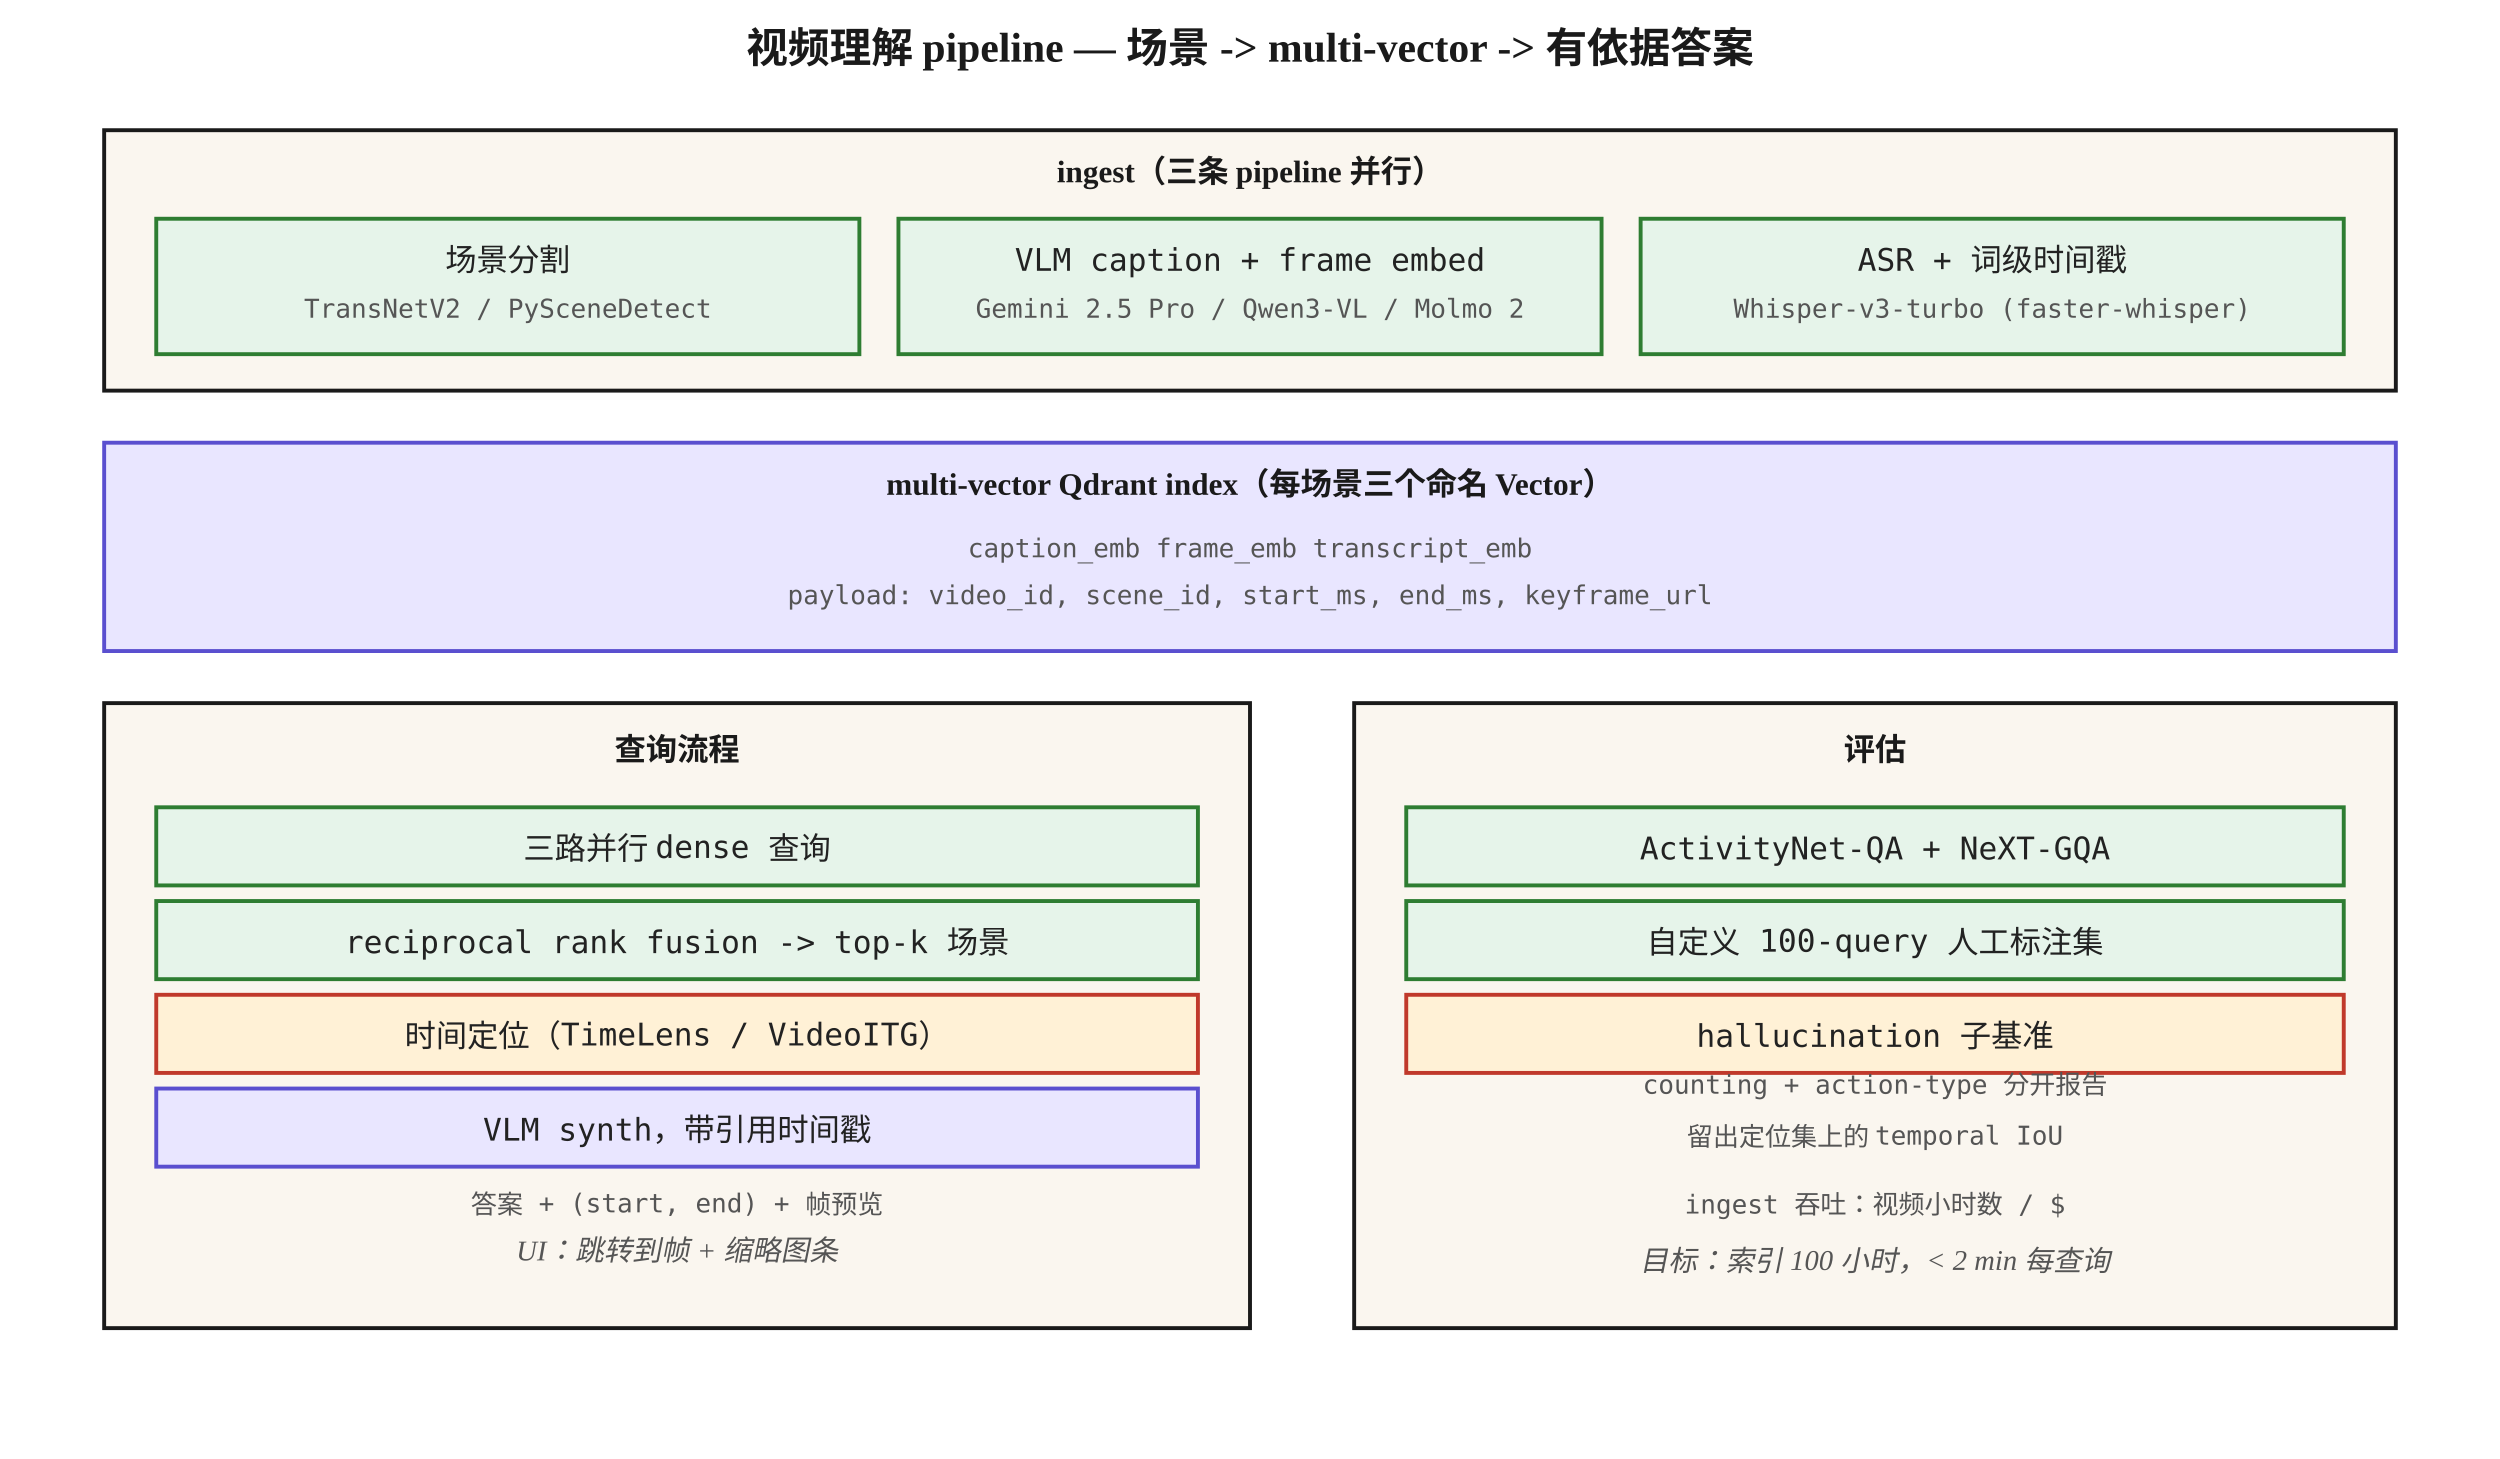
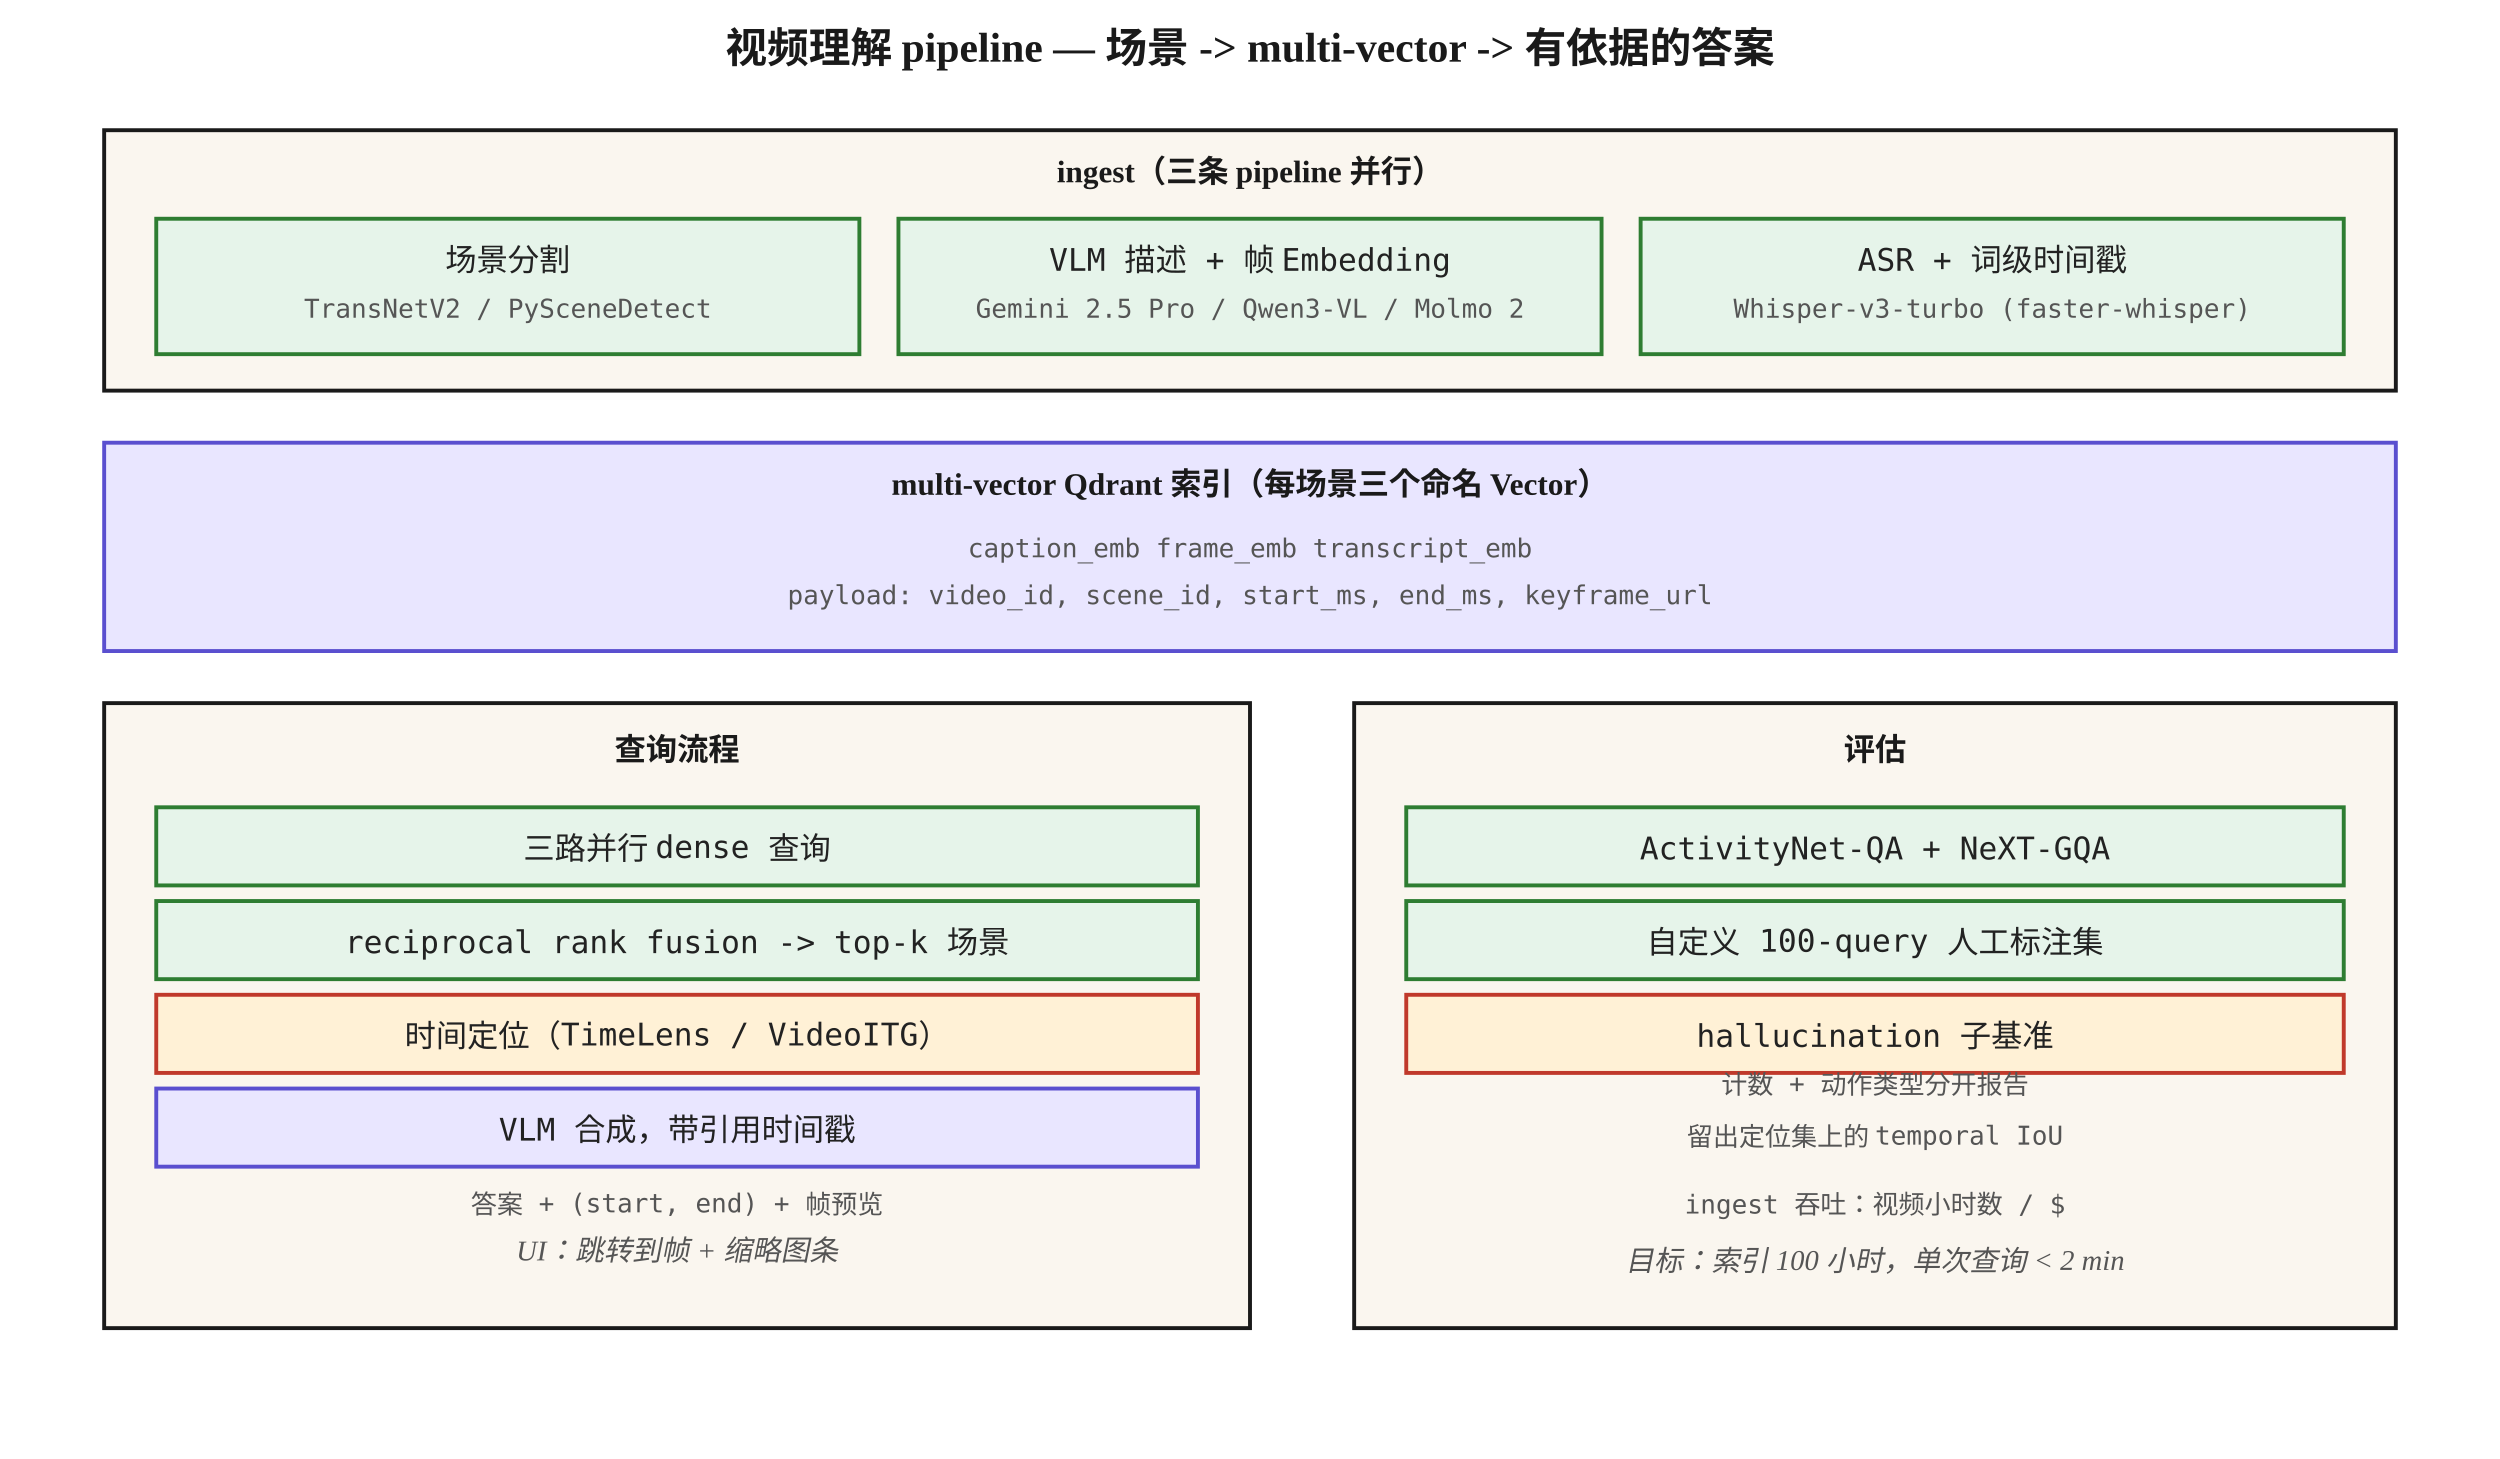
<svg xmlns="http://www.w3.org/2000/svg" viewBox="0 0 960 560" font-family="Georgia, 'Times New Roman', serif">
  <defs>
    <style>
      .box { fill: #faf6ef; stroke: #1a1a1a; stroke-width: 1.5; }
      .hot { fill: #fff1d6; stroke: #c0392b; stroke-width: 1.5; }
      .cool { fill: #e6f4ea; stroke: #2e7d32; stroke-width: 1.5; }
      .cold { fill: #dfe9ff; stroke: #2c5ea9; stroke-width: 1.5; }
      .dsk { fill: #e9e6ff; stroke: #5a4fcf; stroke-width: 1.5; }
      .step { font-size: 12px; font-family: 'Menlo', monospace; fill: #222; }
      .small { font-size: 10px; font-family: 'Menlo', monospace; fill: #555; }
      .caption { font-size: 11px; fill: #555; font-style: italic; }
      .title { font-size: 16px; font-weight: 700; fill: #1a1a1a; }
      .head { font-size: 12px; font-weight: 700; fill: #1a1a1a; }
    </style>
  </defs>
-   <text x="480" y="24" text-anchor="middle" class="title">视频理解 pipeline — 场景 -&gt; multi-vector -&gt; 有依据答案</text>
+   <text x="480" y="24" text-anchor="middle" class="title">视频理解 pipeline — 场景 -&gt; multi-vector -&gt; 有依据的答案</text>
  <rect x="40" y="50" width="880" height="100" class="box" />
  <text x="480" y="70" text-anchor="middle" class="head">ingest（三条 pipeline 并行）</text>
  <rect x="60" y="84" width="270" height="52" class="cool" />
  <text x="195" y="104" text-anchor="middle" class="step">场景分割</text>
  <text x="195" y="122" text-anchor="middle" class="small">TransNetV2 / PySceneDetect</text>
  <rect x="345" y="84" width="270" height="52" class="cool" />
-   <text x="480" y="104" text-anchor="middle" class="step">VLM caption + frame embed</text>
+   <text x="480" y="104" text-anchor="middle" class="step">VLM 描述 + 帧 Embedding</text>
  <text x="480" y="122" text-anchor="middle" class="small">Gemini 2.5 Pro / Qwen3-VL / Molmo 2</text>
  <rect x="630" y="84" width="270" height="52" class="cool" />
  <text x="765" y="104" text-anchor="middle" class="step">ASR + 词级时间戳</text>
  <text x="765" y="122" text-anchor="middle" class="small">Whisper-v3-turbo (faster-whisper)</text>
  <rect x="40" y="170" width="880" height="80" class="dsk" />
-   <text x="480" y="190" text-anchor="middle" class="head">multi-vector Qdrant index（每场景三个命名 Vector）</text>
+   <text x="480" y="190" text-anchor="middle" class="head">multi-vector Qdrant 索引（每场景三个命名 Vector）</text>
  <text x="480" y="214" text-anchor="middle" class="small">caption_emb   frame_emb   transcript_emb</text>
  <text x="480" y="232" text-anchor="middle" class="small">payload: video_id, scene_id, start_ms, end_ms, keyframe_url</text>
  <rect x="40" y="270" width="440" height="240" class="box" />
  <text x="260" y="292" text-anchor="middle" class="head">查询流程</text>
  <rect x="60" y="310" width="400" height="30" class="cool" />
  <text x="260" y="330" text-anchor="middle" class="step">三路并行 dense 查询</text>
  <rect x="60" y="346" width="400" height="30" class="cool" />
  <text x="260" y="366" text-anchor="middle" class="step">reciprocal rank fusion -&gt; top-k 场景</text>
  <rect x="60" y="382" width="400" height="30" class="hot" />
  <text x="260" y="402" text-anchor="middle" class="step">时间定位（TimeLens / VideoITG）</text>
  <rect x="60" y="418" width="400" height="30" class="dsk" />
-   <text x="260" y="438" text-anchor="middle" class="step">VLM synth，带引用时间戳</text>
+   <text x="260" y="438" text-anchor="middle" class="step">VLM 合成，带引用时间戳</text>
  <text x="260" y="466" text-anchor="middle" class="small">答案 + (start, end) + 帧预览</text>
  <text x="260" y="484" text-anchor="middle" class="caption">UI：跳转到帧 + 缩略图条</text>
  <rect x="520" y="270" width="400" height="240" class="box" />
  <text x="720" y="292" text-anchor="middle" class="head">评估</text>
  <rect x="540" y="310" width="360" height="30" class="cool" />
  <text x="720" y="330" text-anchor="middle" class="step">ActivityNet-QA + NeXT-GQA</text>
  <rect x="540" y="346" width="360" height="30" class="cool" />
  <text x="720" y="366" text-anchor="middle" class="step">自定义 100-query 人工标注集</text>
  <rect x="540" y="382" width="360" height="30" class="hot" />
  <text x="720" y="402" text-anchor="middle" class="step">hallucination 子基准</text>
-   <text x="720" y="420" text-anchor="middle" class="small">counting + action-type 分开报告</text>
+   <text x="720" y="420" text-anchor="middle" class="small">计数 + 动作类型分开报告</text>
  <text x="720" y="440" text-anchor="middle" class="small">留出定位集上的 temporal IoU</text>
  <text x="720" y="466" text-anchor="middle" class="small">ingest 吞吐：视频小时数 / $</text>
-   <text x="720" y="488" text-anchor="middle" class="caption">目标：索引 100 小时，&lt; 2 min 每查询</text>
+   <text x="720" y="488" text-anchor="middle" class="caption">目标：索引 100 小时，单次查询 &lt; 2 min</text>
</svg>
